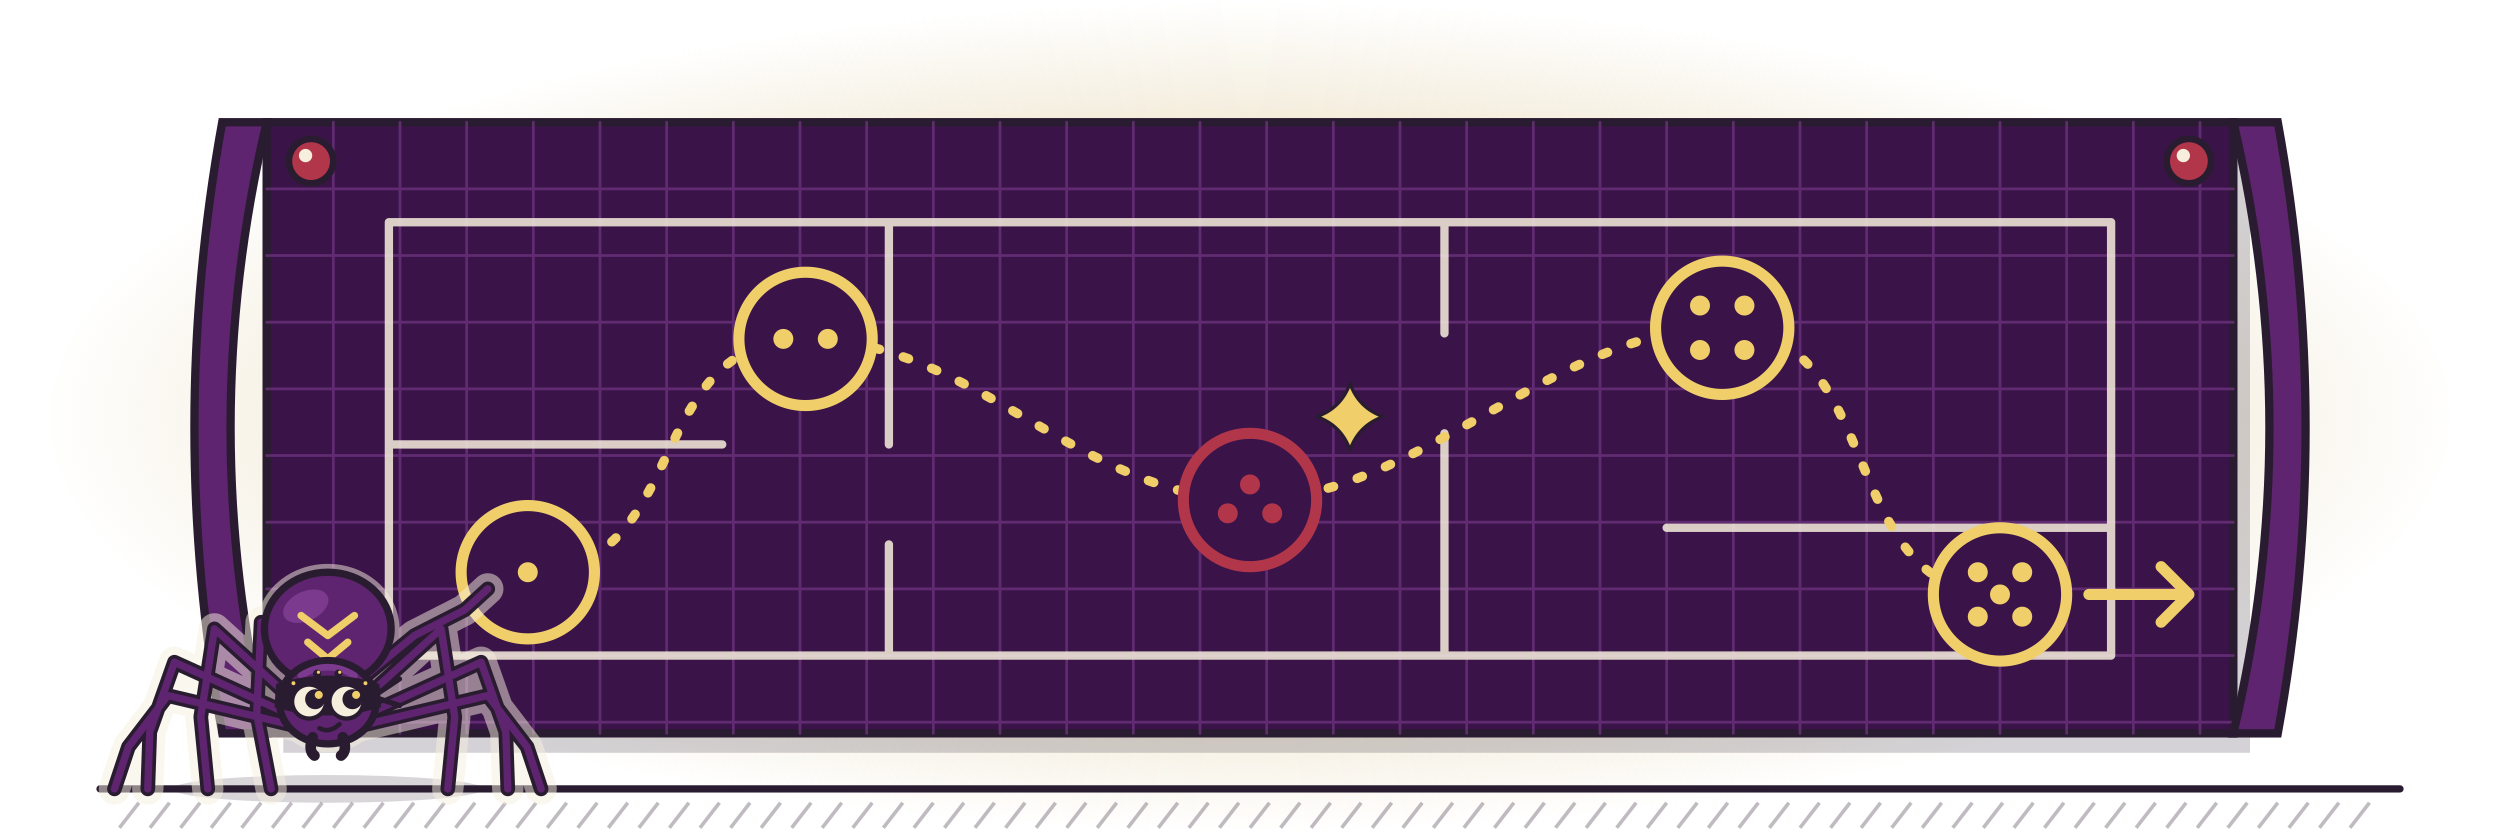
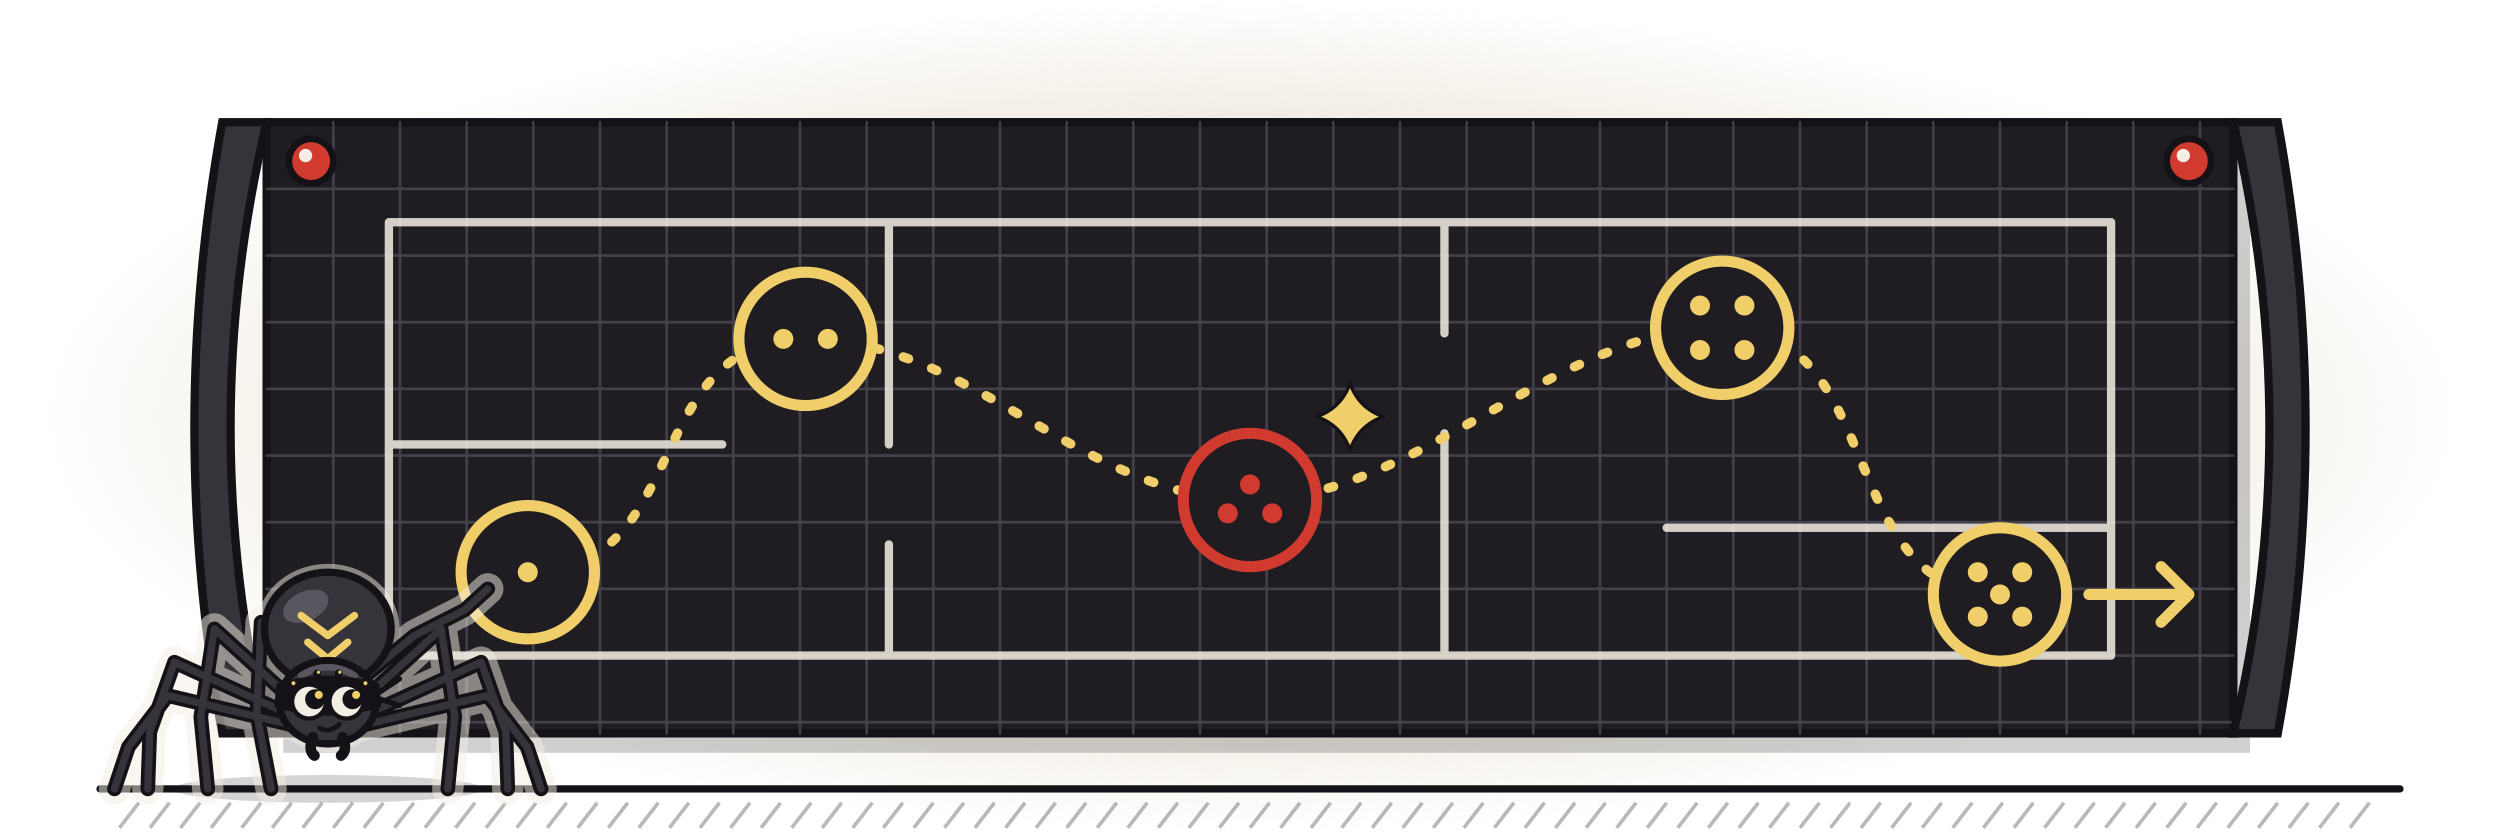
<svg xmlns="http://www.w3.org/2000/svg" viewBox="0 0 900 300" role="img" aria-label="A blueprint with the five phases of a heist marked along the route">
  <defs>
    <radialGradient id="ch-glow" cx="50%" cy="50%" r="50%">
-       <stop offset="0" stop-color="#eaddbe" />
-       <stop offset=".6" stop-color="#eaddbe" stop-opacity=".75" />
-       <stop offset="1" stop-color="#eaddbe" stop-opacity="0" />
+       <stop offset="0" stop-color="#e6dccb" />
+       <stop offset=".6" stop-color="#e6dccb" stop-opacity=".75" />
+       <stop offset="1" stop-color="#e6dccb" stop-opacity="0" />
    </radialGradient>
  </defs>
  <ellipse cx="450" cy="150" rx="432" ry="150" fill="url(#ch-glow)" />
-   <path d="M36 284H864" stroke="#2a1c30" stroke-width="2.6" stroke-linecap="round" />
-   <path d="M50 289l-7 9M61 289l-7 9M72 289l-7 9M83 289l-7 9M94 289l-7 9M105 289l-7 9M116 289l-7 9M127 289l-7 9M138 289l-7 9M149 289l-7 9M160 289l-7 9M171 289l-7 9M182 289l-7 9M193 289l-7 9M204 289l-7 9M215 289l-7 9M226 289l-7 9M237 289l-7 9M248 289l-7 9M259 289l-7 9M270 289l-7 9M281 289l-7 9M292 289l-7 9M303 289l-7 9M314 289l-7 9M325 289l-7 9M336 289l-7 9M347 289l-7 9M358 289l-7 9M369 289l-7 9M380 289l-7 9M391 289l-7 9M402 289l-7 9M413 289l-7 9M424 289l-7 9M435 289l-7 9M446 289l-7 9M457 289l-7 9M468 289l-7 9M479 289l-7 9M490 289l-7 9M501 289l-7 9M512 289l-7 9M523 289l-7 9M534 289l-7 9M545 289l-7 9M556 289l-7 9M567 289l-7 9M578 289l-7 9M589 289l-7 9M600 289l-7 9M611 289l-7 9M622 289l-7 9M633 289l-7 9M644 289l-7 9M655 289l-7 9M666 289l-7 9M677 289l-7 9M688 289l-7 9M699 289l-7 9M710 289l-7 9M721 289l-7 9M732 289l-7 9M743 289l-7 9M754 289l-7 9M765 289l-7 9M776 289l-7 9M787 289l-7 9M798 289l-7 9M809 289l-7 9M820 289l-7 9M831 289l-7 9M842 289l-7 9M853 289l-7 9" stroke="#2a1c30" stroke-width="1.3" opacity=".3" />
-   <rect x="96" y="44" width="708" height="220" fill="#2a1c30" opacity=".2" transform="translate(6 7)" />
-   <rect x="96" y="44" width="708" height="220" fill="#3a1348" stroke="#2a1c30" stroke-width="3" />
-   <path d="M120 44V264M144 44V264M168 44V264M192 44V264M216 44V264M240 44V264M264 44V264M288 44V264M312 44V264M336 44V264M360 44V264M384 44V264M408 44V264M432 44V264M456 44V264M480 44V264M504 44V264M528 44V264M552 44V264M576 44V264M600 44V264M624 44V264M648 44V264M672 44V264M696 44V264M720 44V264M744 44V264M768 44V264M792 44V264M96 68H804M96 92H804M96 116H804M96 140H804M96 164H804M96 188H804M96 212H804M96 236H804M96 260H804" stroke="#7b3a8e" stroke-width="1" fill="none" stroke-linecap="round" stroke-linejoin="round" opacity=".6" />
-   <path d="M96 44q-26 110 0 220h-16q-20 -110 0 -220z" fill="#5f2470" stroke="#2a1c30" stroke-width="3" />
-   <path d="M804 44q26 110 0 220h16q20 -110 0 -220z" fill="#5f2470" stroke="#2a1c30" stroke-width="3" />
-   <path d="M140 80H760V236H140Z M320 80V160M320 196V236M520 80V120M520 156V236M140 160H260M600 190H760" stroke="#f6efdd" stroke-width="3" fill="none" stroke-linecap="round" stroke-linejoin="round" opacity=".85" />
+   <path d="M36 284H864" stroke="#141216" stroke-width="2.6" stroke-linecap="round" />
+   <path d="M50 289l-7 9M61 289l-7 9M72 289l-7 9M83 289l-7 9M94 289l-7 9M105 289l-7 9M116 289l-7 9M127 289l-7 9M138 289l-7 9M149 289l-7 9M160 289l-7 9M171 289l-7 9M182 289l-7 9M193 289l-7 9M204 289l-7 9M215 289l-7 9M226 289l-7 9M237 289l-7 9M248 289l-7 9M259 289l-7 9M270 289l-7 9M281 289l-7 9M292 289l-7 9M303 289l-7 9M314 289l-7 9M325 289l-7 9M336 289l-7 9M347 289l-7 9M358 289l-7 9M369 289l-7 9M380 289l-7 9M391 289l-7 9M402 289l-7 9M413 289l-7 9M424 289l-7 9M435 289l-7 9M446 289l-7 9M457 289l-7 9M468 289l-7 9M479 289l-7 9M490 289l-7 9M501 289l-7 9M512 289l-7 9M523 289l-7 9M534 289l-7 9M545 289l-7 9M556 289l-7 9M567 289l-7 9M578 289l-7 9M589 289l-7 9M600 289l-7 9M611 289l-7 9M622 289l-7 9M633 289l-7 9M644 289l-7 9M655 289l-7 9M666 289l-7 9M677 289l-7 9M688 289l-7 9M699 289l-7 9M710 289l-7 9M721 289l-7 9M732 289l-7 9M743 289l-7 9M754 289l-7 9M765 289l-7 9M776 289l-7 9M787 289l-7 9M798 289l-7 9M809 289l-7 9M820 289l-7 9M831 289l-7 9M842 289l-7 9M853 289l-7 9" stroke="#141216" stroke-width="1.3" opacity=".3" />
+   <rect x="96" y="44" width="708" height="220" fill="#141216" opacity=".2" transform="translate(6 7)" />
+   <rect x="96" y="44" width="708" height="220" fill="#1f1d22" stroke="#141216" stroke-width="3" />
+   <path d="M120 44V264M144 44V264M168 44V264M192 44V264M216 44V264M240 44V264M264 44V264M288 44V264M312 44V264M336 44V264M360 44V264M384 44V264M408 44V264M432 44V264M456 44V264M480 44V264M504 44V264M528 44V264M552 44V264M576 44V264M600 44V264M624 44V264M648 44V264M672 44V264M696 44V264M720 44V264M744 44V264M768 44V264M792 44V264M96 68H804M96 92H804M96 116H804M96 140H804M96 164H804M96 188H804M96 212H804M96 236H804M96 260H804" stroke="#5a5660" stroke-width="1" fill="none" stroke-linecap="round" stroke-linejoin="round" opacity=".6" />
+   <path d="M96 44q-26 110 0 220h-16q-20 -110 0 -220z" fill="#36343a" stroke="#141216" stroke-width="3" />
+   <path d="M804 44q26 110 0 220h16q20 -110 0 -220z" fill="#36343a" stroke="#141216" stroke-width="3" />
+   <path d="M140 80H760V236H140Z M320 80V160M320 196V236M520 80V120M520 156V236M140 160H260M600 190H760" stroke="#f3eee4" stroke-width="3" fill="none" stroke-linecap="round" stroke-linejoin="round" opacity=".85" />
  <path d="M190 206C250 206 230 122 290 122C350 122 390 180 450 180C510 180 560 118 620 118C680 118 660 214 720 214" stroke="#f0cf6b" stroke-width="3.4" fill="none" stroke-linecap="round" stroke-linejoin="round" stroke-dasharray="2 9" />
-   <circle cx="190" cy="206" r="24" fill="#3a1348" stroke="#f0cf6b" stroke-width="4" />
+   <circle cx="190" cy="206" r="24" fill="#1f1d22" stroke="#f0cf6b" stroke-width="4" />
  <circle cx="190" cy="206" r="3.6" fill="#f0cf6b" />
-   <circle cx="290" cy="122" r="24" fill="#3a1348" stroke="#f0cf6b" stroke-width="4" />
+   <circle cx="290" cy="122" r="24" fill="#1f1d22" stroke="#f0cf6b" stroke-width="4" />
  <circle cx="282" cy="122" r="3.6" fill="#f0cf6b" />
  <circle cx="298" cy="122" r="3.6" fill="#f0cf6b" />
-   <circle cx="450" cy="180" r="24" fill="#3a1348" stroke="#b2364a" stroke-width="4" />
-   <circle cx="442" cy="184.8" r="3.6" fill="#b2364a" />
-   <circle cx="450" cy="174.4" r="3.6" fill="#b2364a" />
-   <circle cx="458" cy="184.8" r="3.6" fill="#b2364a" />
-   <circle cx="620" cy="118" r="24" fill="#3a1348" stroke="#f0cf6b" stroke-width="4" />
+   <circle cx="450" cy="180" r="24" fill="#1f1d22" stroke="#d13a2f" stroke-width="4" />
+   <circle cx="442" cy="184.8" r="3.6" fill="#d13a2f" />
+   <circle cx="450" cy="174.4" r="3.6" fill="#d13a2f" />
+   <circle cx="458" cy="184.8" r="3.6" fill="#d13a2f" />
+   <circle cx="620" cy="118" r="24" fill="#1f1d22" stroke="#f0cf6b" stroke-width="4" />
  <circle cx="612" cy="110" r="3.6" fill="#f0cf6b" />
  <circle cx="628" cy="110" r="3.6" fill="#f0cf6b" />
  <circle cx="612" cy="126" r="3.6" fill="#f0cf6b" />
  <circle cx="628" cy="126" r="3.6" fill="#f0cf6b" />
-   <circle cx="720" cy="214" r="24" fill="#3a1348" stroke="#f0cf6b" stroke-width="4" />
+   <circle cx="720" cy="214" r="24" fill="#1f1d22" stroke="#f0cf6b" stroke-width="4" />
  <circle cx="712" cy="206" r="3.6" fill="#f0cf6b" />
  <circle cx="728" cy="206" r="3.6" fill="#f0cf6b" />
  <circle cx="720" cy="214" r="3.6" fill="#f0cf6b" />
  <circle cx="712" cy="222" r="3.6" fill="#f0cf6b" />
  <circle cx="728" cy="222" r="3.6" fill="#f0cf6b" />
-   <path d="M486 138Q489.1 146.9 498 150Q489.1 153.1 486 162Q482.9 153.1 474 150Q482.9 146.9 486 138z" fill="#f0cf6b" stroke="#2a1c30" stroke-width="1.2" stroke-linejoin="round" />
+   <path d="M486 138Q489.1 146.9 498 150Q489.1 153.1 486 162Q482.9 153.1 474 150Q482.9 146.9 486 138z" fill="#f0cf6b" stroke="#141216" stroke-width="1.2" stroke-linejoin="round" />
  <path d="M752 214h36l-10 -10M788 214l-10 10" stroke="#f0cf6b" stroke-width="4" fill="none" stroke-linecap="round" stroke-linejoin="round" />
-   <ellipse cx="118" cy="284" rx="56" ry="5" fill="#2a1c30" opacity="0.18" />
+   <ellipse cx="118" cy="284" rx="56" ry="5" fill="#141216" opacity="0.18" />
  <g transform="translate(118 252.8) scale(1.2 1.2)">
-     <g opacity="0.5" stroke="#f6efdd" fill="#f6efdd" stroke-linecap="round" stroke-linejoin="round">
+     <g opacity="0.5" stroke="#f3eee4" fill="#f3eee4" stroke-linecap="round" stroke-linejoin="round">
      <path d="M9 -6L26 -20L41.1 -27.7L48 -34M12 -2L34 -22L38.1 4.4L36 26M13 3L46 -12L53.4 8.9L54 26M10 7L48 -2L59.8 13.4L64 26M-9 -6L-20 -24L-21.3 3.5L-17 26M-12 -2L-34 -22L-38.1 4.4L-36 26M-13 3L-46 -12L-53.4 8.9L-54 26M-10 7L-48 -2L-59.8 13.4L-64 26" stroke-width="9.4" fill="none" />
      <ellipse cx="0" cy="-22" rx="21.5" ry="19.5" stroke-width="0" />
      <ellipse cx="0" cy="0" rx="17" ry="15" stroke-width="0" />
    </g>
-     <path d="M9 -6L26 -20L41.1 -27.7L48 -34M12 -2L34 -22L38.1 4.4L36 26M13 3L46 -12L53.4 8.9L54 26M10 7L48 -2L59.8 13.4L64 26M-9 -6L-20 -24L-21.3 3.5L-17 26M-12 -2L-34 -22L-38.1 4.4L-36 26M-13 3L-46 -12L-53.4 8.9L-54 26M-10 7L-48 -2L-59.8 13.4L-64 26" stroke="#2a1c30" stroke-width="4.4" fill="none" stroke-linecap="round" stroke-linejoin="round" />
-     <path d="M9 -6L26 -20L41.1 -27.7L48 -34M12 -2L34 -22L38.1 4.4L36 26M13 3L46 -12L53.4 8.9L54 26M10 7L48 -2L59.8 13.4L64 26M-9 -6L-20 -24L-21.3 3.5L-17 26M-12 -2L-34 -22L-38.1 4.4L-36 26M-13 3L-46 -12L-53.4 8.9L-54 26M-10 7L-48 -2L-59.8 13.4L-64 26" stroke="#5f2470" stroke-width="2.2" fill="none" stroke-linecap="round" stroke-linejoin="round" />
-     <ellipse cx="0" cy="-22" rx="19" ry="17" fill="#5f2470" stroke="#2a1c30" stroke-width="2.2" />
-     <ellipse cx="-6.6" cy="-28.8" rx="7.2" ry="4.4" fill="#7b3a8e" transform="rotate(-25 -6.6 -28.8)" />
+     <path d="M9 -6L26 -20L41.1 -27.7L48 -34M12 -2L34 -22L38.1 4.4L36 26M13 3L46 -12L53.4 8.9L54 26M10 7L48 -2L59.8 13.4L64 26M-9 -6L-20 -24L-21.3 3.5L-17 26M-12 -2L-34 -22L-38.1 4.4L-36 26M-13 3L-46 -12L-53.4 8.9L-54 26M-10 7L-48 -2L-59.8 13.4L-64 26" stroke="#141216" stroke-width="4.4" fill="none" stroke-linecap="round" stroke-linejoin="round" />
+     <path d="M9 -6L26 -20L41.1 -27.7L48 -34M12 -2L34 -22L38.1 4.4L36 26M13 3L46 -12L53.4 8.9L54 26M10 7L48 -2L59.8 13.4L64 26M-9 -6L-20 -24L-21.3 3.5L-17 26M-12 -2L-34 -22L-38.1 4.4L-36 26M-13 3L-46 -12L-53.4 8.9L-54 26M-10 7L-48 -2L-59.8 13.4L-64 26" stroke="#36343a" stroke-width="2.2" fill="none" stroke-linecap="round" stroke-linejoin="round" />
+     <ellipse cx="0" cy="-22" rx="19" ry="17" fill="#36343a" stroke="#141216" stroke-width="2.2" />
+     <ellipse cx="-6.6" cy="-28.8" rx="7.2" ry="4.4" fill="#5a5660" transform="rotate(-25 -6.6 -28.8)" />
    <path d="M-8 -26l8 6 8-6M-6 -18l6 5 6-5" stroke="#f0cf6b" stroke-width="2.2" fill="none" stroke-linecap="round" stroke-linejoin="round" />
-     <ellipse cx="0" cy="0" rx="14.5" ry="12.5" fill="#5f2470" stroke="#2a1c30" stroke-width="2.2" />
-     <path d="M-8 -8q8 -5 16 0" stroke="#7b3a8e" stroke-width="2" fill="none" stroke-linecap="round" />
-     <path d="M-4.5 10.5q-1.5 4 0.5 5.5M4.5 10.5q1.5 4 -0.5 5.5" stroke="#2a1c30" stroke-width="3.2" fill="none" stroke-linecap="round" />
-     <path d="M-15.5 -5.5q15.5 -5 31 0l0.5 7q-16 5 -32 0z" fill="#2a1c30" />
-     <path d="M15.5 -3l6 -4M15.5 -1l6 2" stroke="#2a1c30" stroke-width="1.6" stroke-linecap="round" />
-     <circle cx="-10.8" cy="-5.2" r="1.6" fill="#2a1c30" />
+     <ellipse cx="0" cy="0" rx="14.5" ry="12.5" fill="#36343a" stroke="#141216" stroke-width="2.2" />
+     <path d="M-8 -8q8 -5 16 0" stroke="#5a5660" stroke-width="2" fill="none" stroke-linecap="round" />
+     <path d="M-4.5 10.5q-1.5 4 0.5 5.5M4.5 10.5q1.5 4 -0.5 5.5" stroke="#141216" stroke-width="3.2" fill="none" stroke-linecap="round" />
+     <path d="M-15.5 -5.5q15.5 -5 31 0l0.5 7q-16 5 -32 0z" fill="#141216" />
+     <path d="M15.5 -3l6 -4M15.5 -1l6 2" stroke="#141216" stroke-width="1.6" stroke-linecap="round" />
+     <circle cx="-10.8" cy="-5.2" r="1.6" fill="#141216" />
    <circle cx="-10.3" cy="-5.7" r="0.6" fill="#f0cf6b" />
-     <circle cx="10.8" cy="-5.2" r="1.6" fill="#2a1c30" />
+     <circle cx="10.8" cy="-5.2" r="1.6" fill="#141216" />
    <circle cx="11.3" cy="-5.7" r="0.6" fill="#f0cf6b" />
-     <circle cx="-3.2" cy="-8.6" r="1.2" fill="#2a1c30" />
+     <circle cx="-3.2" cy="-8.6" r="1.2" fill="#141216" />
    <circle cx="-2.8" cy="-9" r="0.5" fill="#f0cf6b" />
-     <circle cx="3.2" cy="-8.6" r="1.2" fill="#2a1c30" />
+     <circle cx="3.2" cy="-8.6" r="1.2" fill="#141216" />
    <circle cx="3.6" cy="-9" r="0.5" fill="#f0cf6b" />
-     <circle cx="-5.6" cy="-0.2" r="5.1" fill="#f6efdd" stroke="#2a1c30" stroke-width="1.3" />
-     <circle cx="-3.8" cy="-0.9" r="3" fill="#2a1c30" />
+     <circle cx="-5.6" cy="-0.2" r="5.1" fill="#f3eee4" stroke="#141216" stroke-width="1.3" />
+     <circle cx="-3.8" cy="-0.9" r="3" fill="#141216" />
    <circle cx="-2.7" cy="-2.2" r="1.2" fill="#f0cf6b" />
-     <circle cx="5.6" cy="-0.2" r="5.1" fill="#f6efdd" stroke="#2a1c30" stroke-width="1.3" />
-     <circle cx="7.4" cy="-0.9" r="3" fill="#2a1c30" />
+     <circle cx="5.6" cy="-0.2" r="5.1" fill="#f3eee4" stroke="#141216" stroke-width="1.3" />
+     <circle cx="7.4" cy="-0.9" r="3" fill="#141216" />
    <circle cx="8.5" cy="-2.2" r="1.2" fill="#f0cf6b" />
-     <path d="M-2.5 7.8q3 1.6 6-1.2" stroke="#2a1c30" stroke-width="1.4" fill="none" stroke-linecap="round" />
+     <path d="M-2.5 7.8q3 1.6 6-1.2" stroke="#141216" stroke-width="1.4" fill="none" stroke-linecap="round" />
  </g>
-   <circle cx="112" cy="58" r="8" fill="#b2364a" stroke="#2a1c30" stroke-width="2.4" />
-   <circle cx="110" cy="56" r="2.4" fill="#f6efdd" />
-   <circle cx="788" cy="58" r="8" fill="#b2364a" stroke="#2a1c30" stroke-width="2.4" />
-   <circle cx="786" cy="56" r="2.4" fill="#f6efdd" />
+   <circle cx="112" cy="58" r="8" fill="#d13a2f" stroke="#141216" stroke-width="2.4" />
+   <circle cx="110" cy="56" r="2.4" fill="#f3eee4" />
+   <circle cx="788" cy="58" r="8" fill="#d13a2f" stroke="#141216" stroke-width="2.4" />
+   <circle cx="786" cy="56" r="2.4" fill="#f3eee4" />
</svg>
